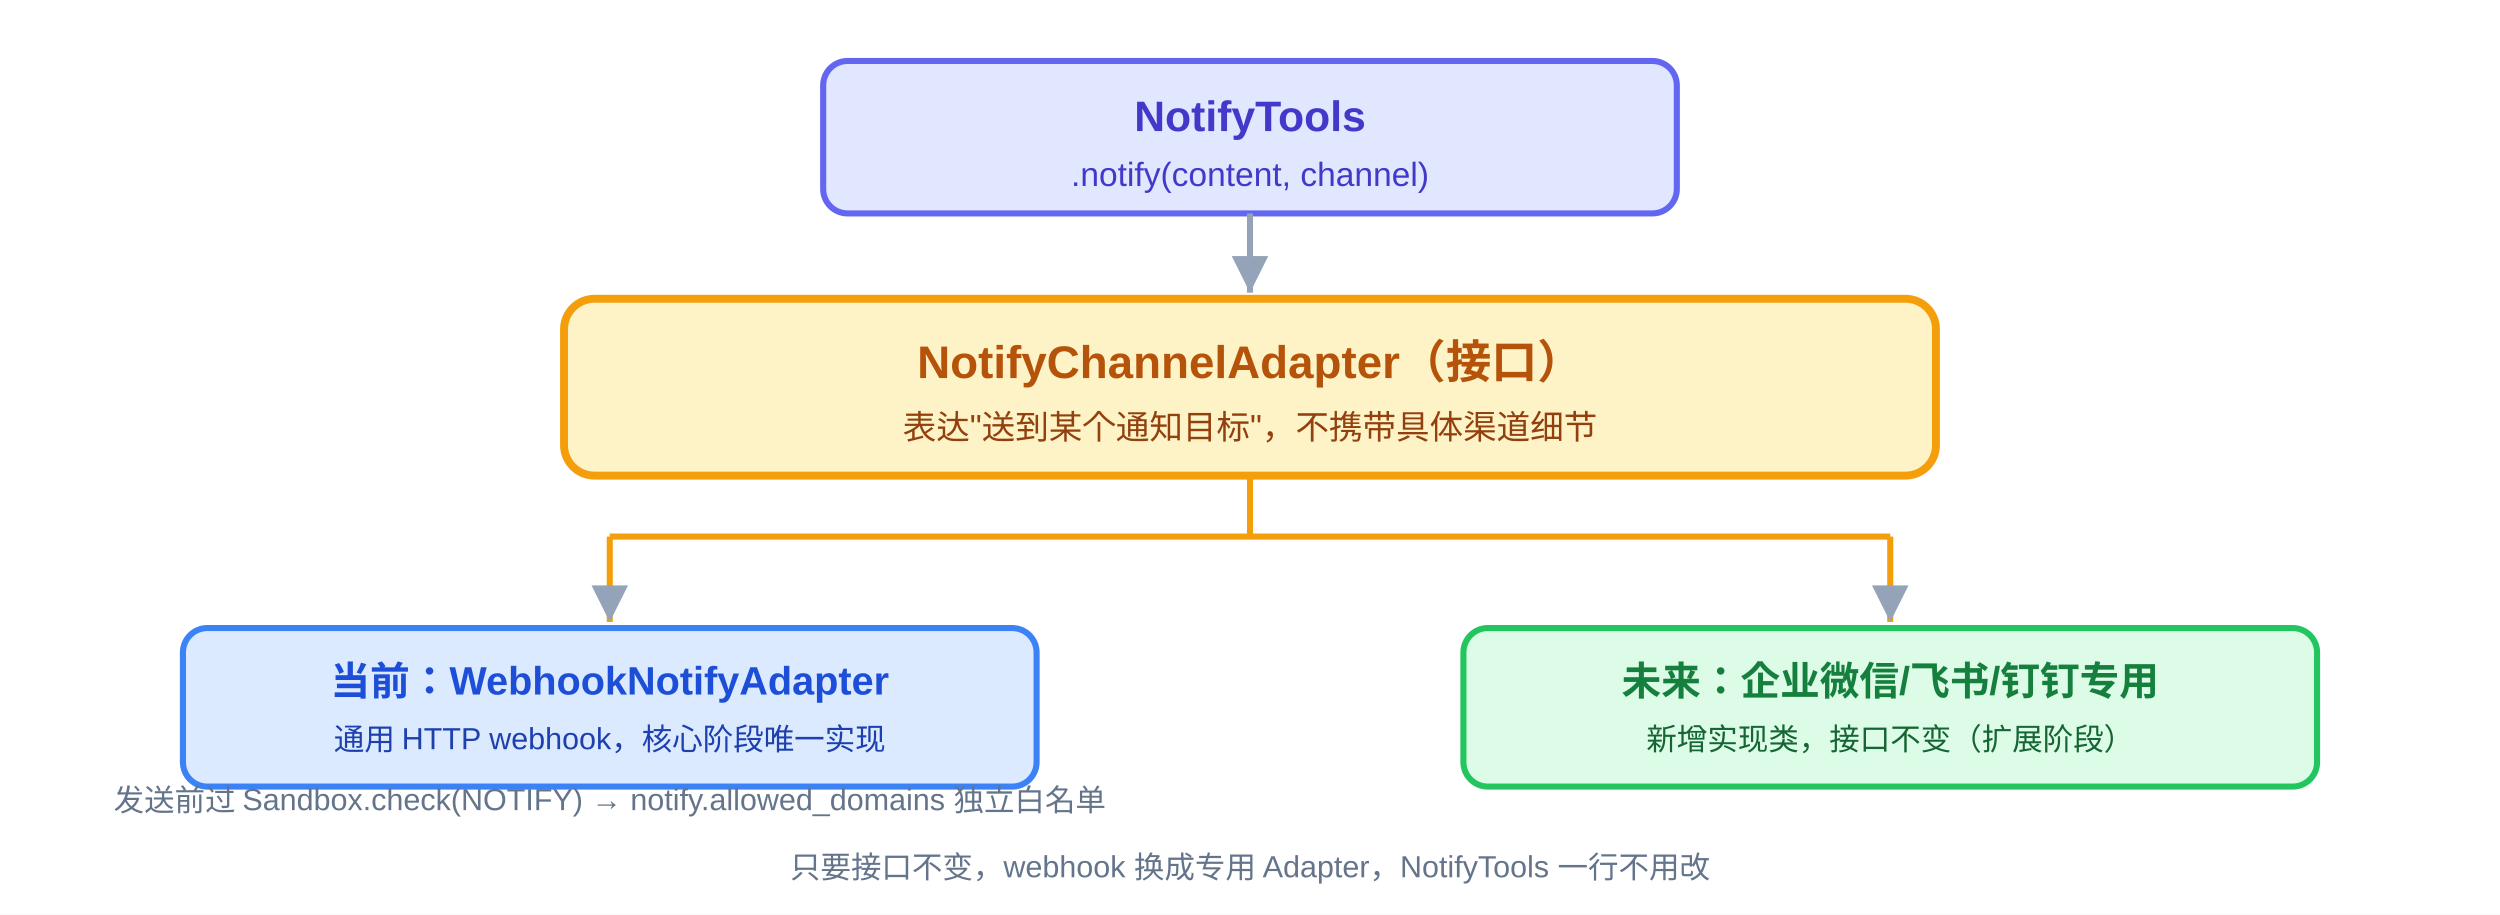
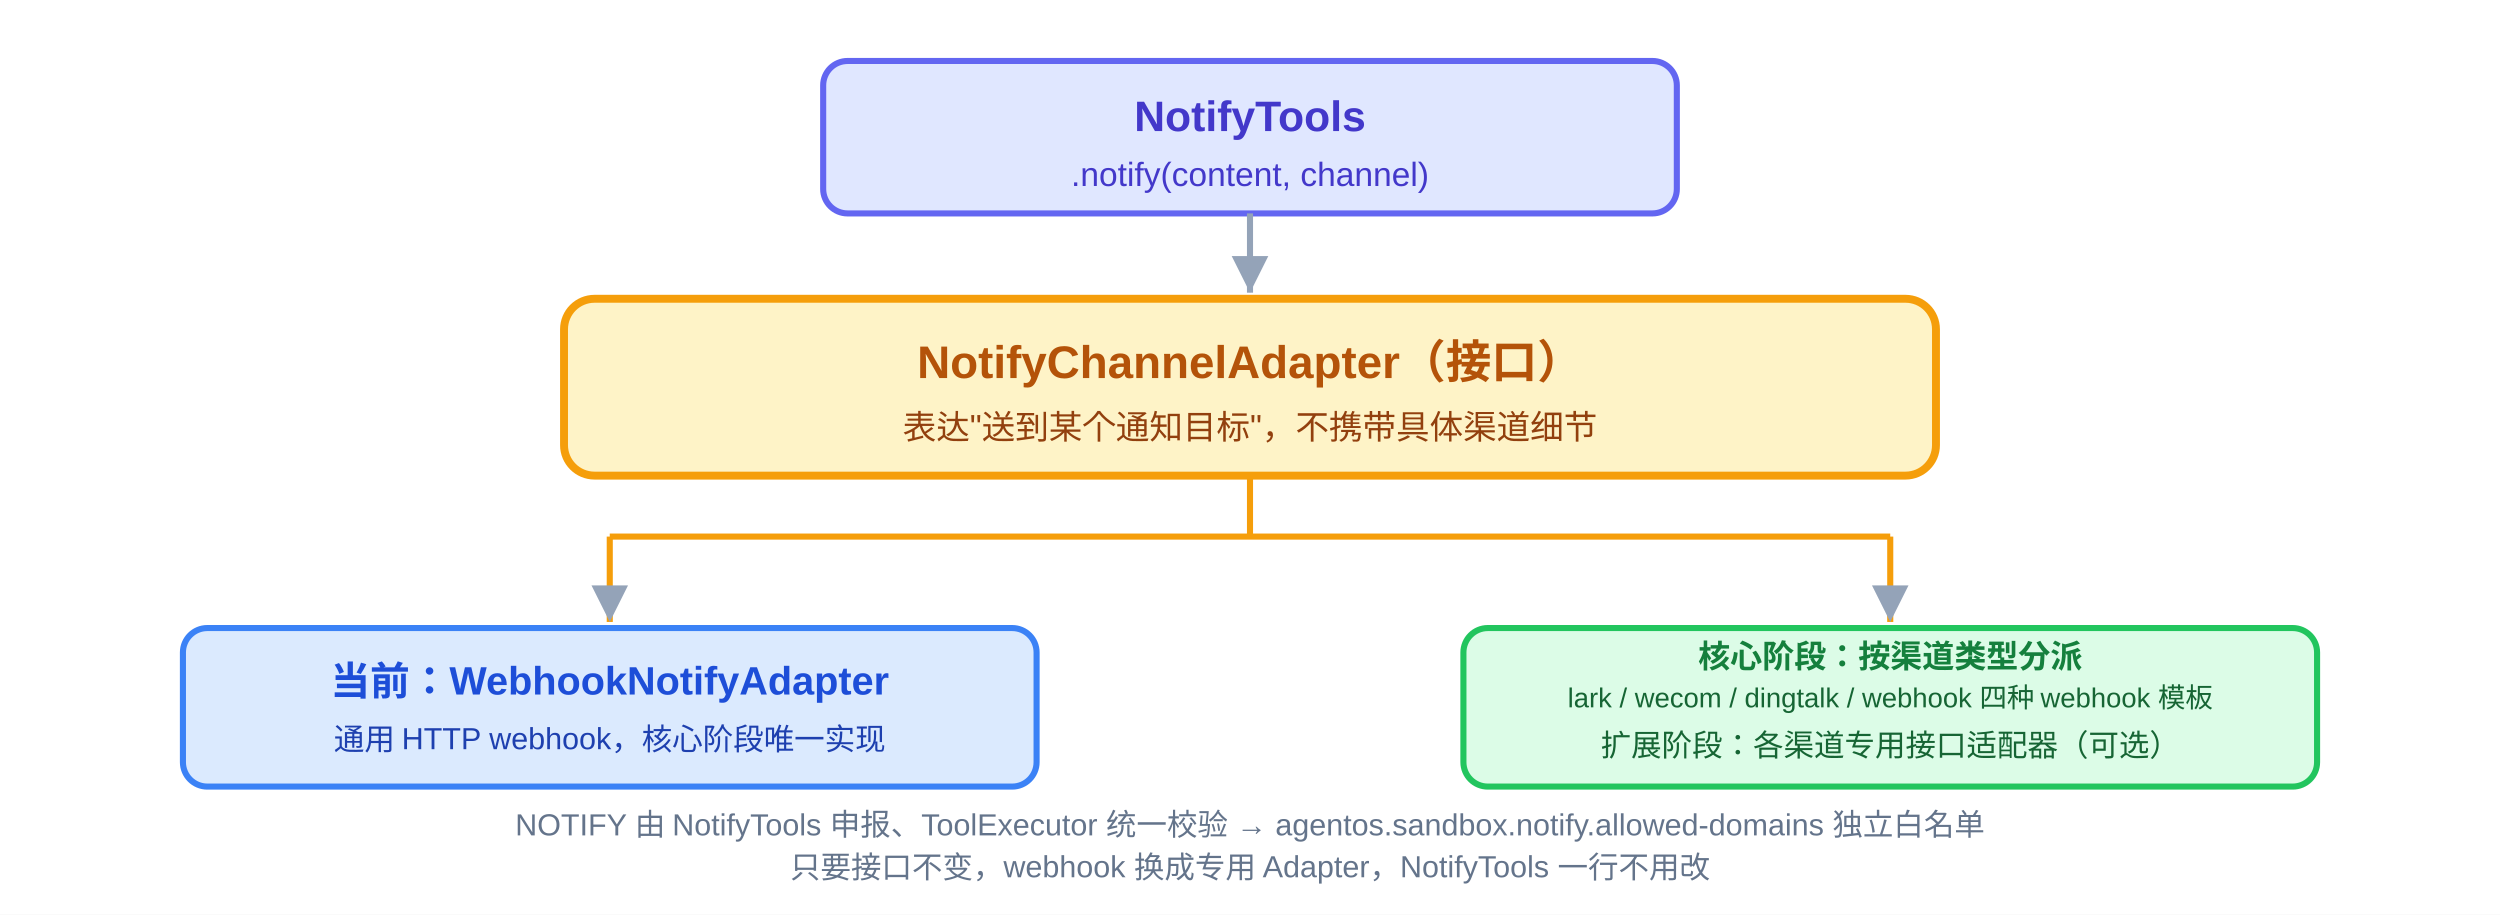
<svg xmlns="http://www.w3.org/2000/svg" viewBox="0 0 820 300" font-family="Arial, sans-serif">
  <rect width="820" height="300" fill="#ffffff" />
  <defs>
    <marker id="tnf1" markerWidth="10" markerHeight="10" refX="6" refY="3" orient="auto">
      <path d="M0,0 L6,3 L0,6 Z" fill="#94a3b8" />
    </marker>
  </defs>
  <rect x="270" y="20" width="280" height="50" rx="8" fill="#e0e7ff" stroke="#6366f1" stroke-width="2" />
  <text x="410" y="43" fill="#4338ca" font-size="14" font-weight="bold" text-anchor="middle">NotifyTools</text>
  <text x="410" y="61" fill="#4338ca" font-size="11" text-anchor="middle">.notify(content, channel)</text>
  <line x1="410" y1="70" x2="410" y2="96" stroke="#94a3b8" stroke-width="2" marker-end="url(#tnf1)" />
  <rect x="185" y="98" width="450" height="58" rx="10" fill="#fef3c7" stroke="#f59e0b" stroke-width="2.6" />
  <text x="410" y="124" fill="#b45309" font-size="15" font-weight="bold" text-anchor="middle">NotifyChannelAdapter（接口）</text>
  <text x="410" y="144" fill="#92400e" font-size="11" text-anchor="middle">表达"送到某个通知目标"，不携带具体渠道细节</text>
  <line x1="410" y1="156" x2="410" y2="176" stroke="#f59e0b" stroke-width="2" />
  <line x1="200" y1="176" x2="620" y2="176" stroke="#f59e0b" stroke-width="2" />
  <line x1="200" y1="176" x2="200" y2="204" stroke="#f59e0b" stroke-width="2" marker-end="url(#tnf1)" />
  <line x1="620" y1="176" x2="620" y2="204" stroke="#f59e0b" stroke-width="2" marker-end="url(#tnf1)" />
  <rect x="60" y="206" width="280" height="52" rx="8" fill="#dbeafe" stroke="#3b82f6" stroke-width="2" />
  <text x="200" y="228" fill="#1d4ed8" font-size="13" font-weight="bold" text-anchor="middle">当前：WebhookNotifyAdapter</text>
  <text x="200" y="246" fill="#1e40af" font-size="10" text-anchor="middle">通用 HTTP webhook，核心阶段唯一实现</text>
  <rect x="480" y="206" width="280" height="52" rx="8" fill="#dcfce7" stroke="#22c55e" stroke-width="2" />
-   <text x="620" y="228" fill="#15803d" font-size="13" font-weight="bold" text-anchor="middle">未来：企业微信/飞书/钉钉专用</text>
-   <text x="620" y="246" fill="#166534" font-size="10" text-anchor="middle">新增实现类，接口不变（扩展阶段）</text>
-   <text x="200" y="266" fill="#64748b" font-size="10" text-anchor="middle">发送前过 Sandbox.check(NOTIFY) → notify.allowed_domains 独立白名单</text>
+   <text x="620" y="219" fill="#15803d" font-size="10.5" font-weight="bold" text-anchor="middle">核心阶段：按渠道类型分派</text>
+   <text x="620" y="232" fill="#166534" font-size="9" text-anchor="middle">lark / wecom / dingtalk / webhook 四种 webhook 模板</text>
+   <text x="620" y="248" fill="#166534" font-size="10" text-anchor="middle">扩展阶段：各渠道专用接口适配器（可选）</text>
+   <text x="410" y="274" fill="#64748b" font-size="10" text-anchor="middle">NOTIFY 由 NotifyTools 申报、ToolExecutor 统一校验 → agentos.sandbox.notify.allowed-domains 独立白名单</text>
  <text x="410" y="288" fill="#64748b" font-size="10" text-anchor="middle">只要接口不变，webhook 换成专用 Adapter，NotifyTools 一行不用改</text>
</svg>
